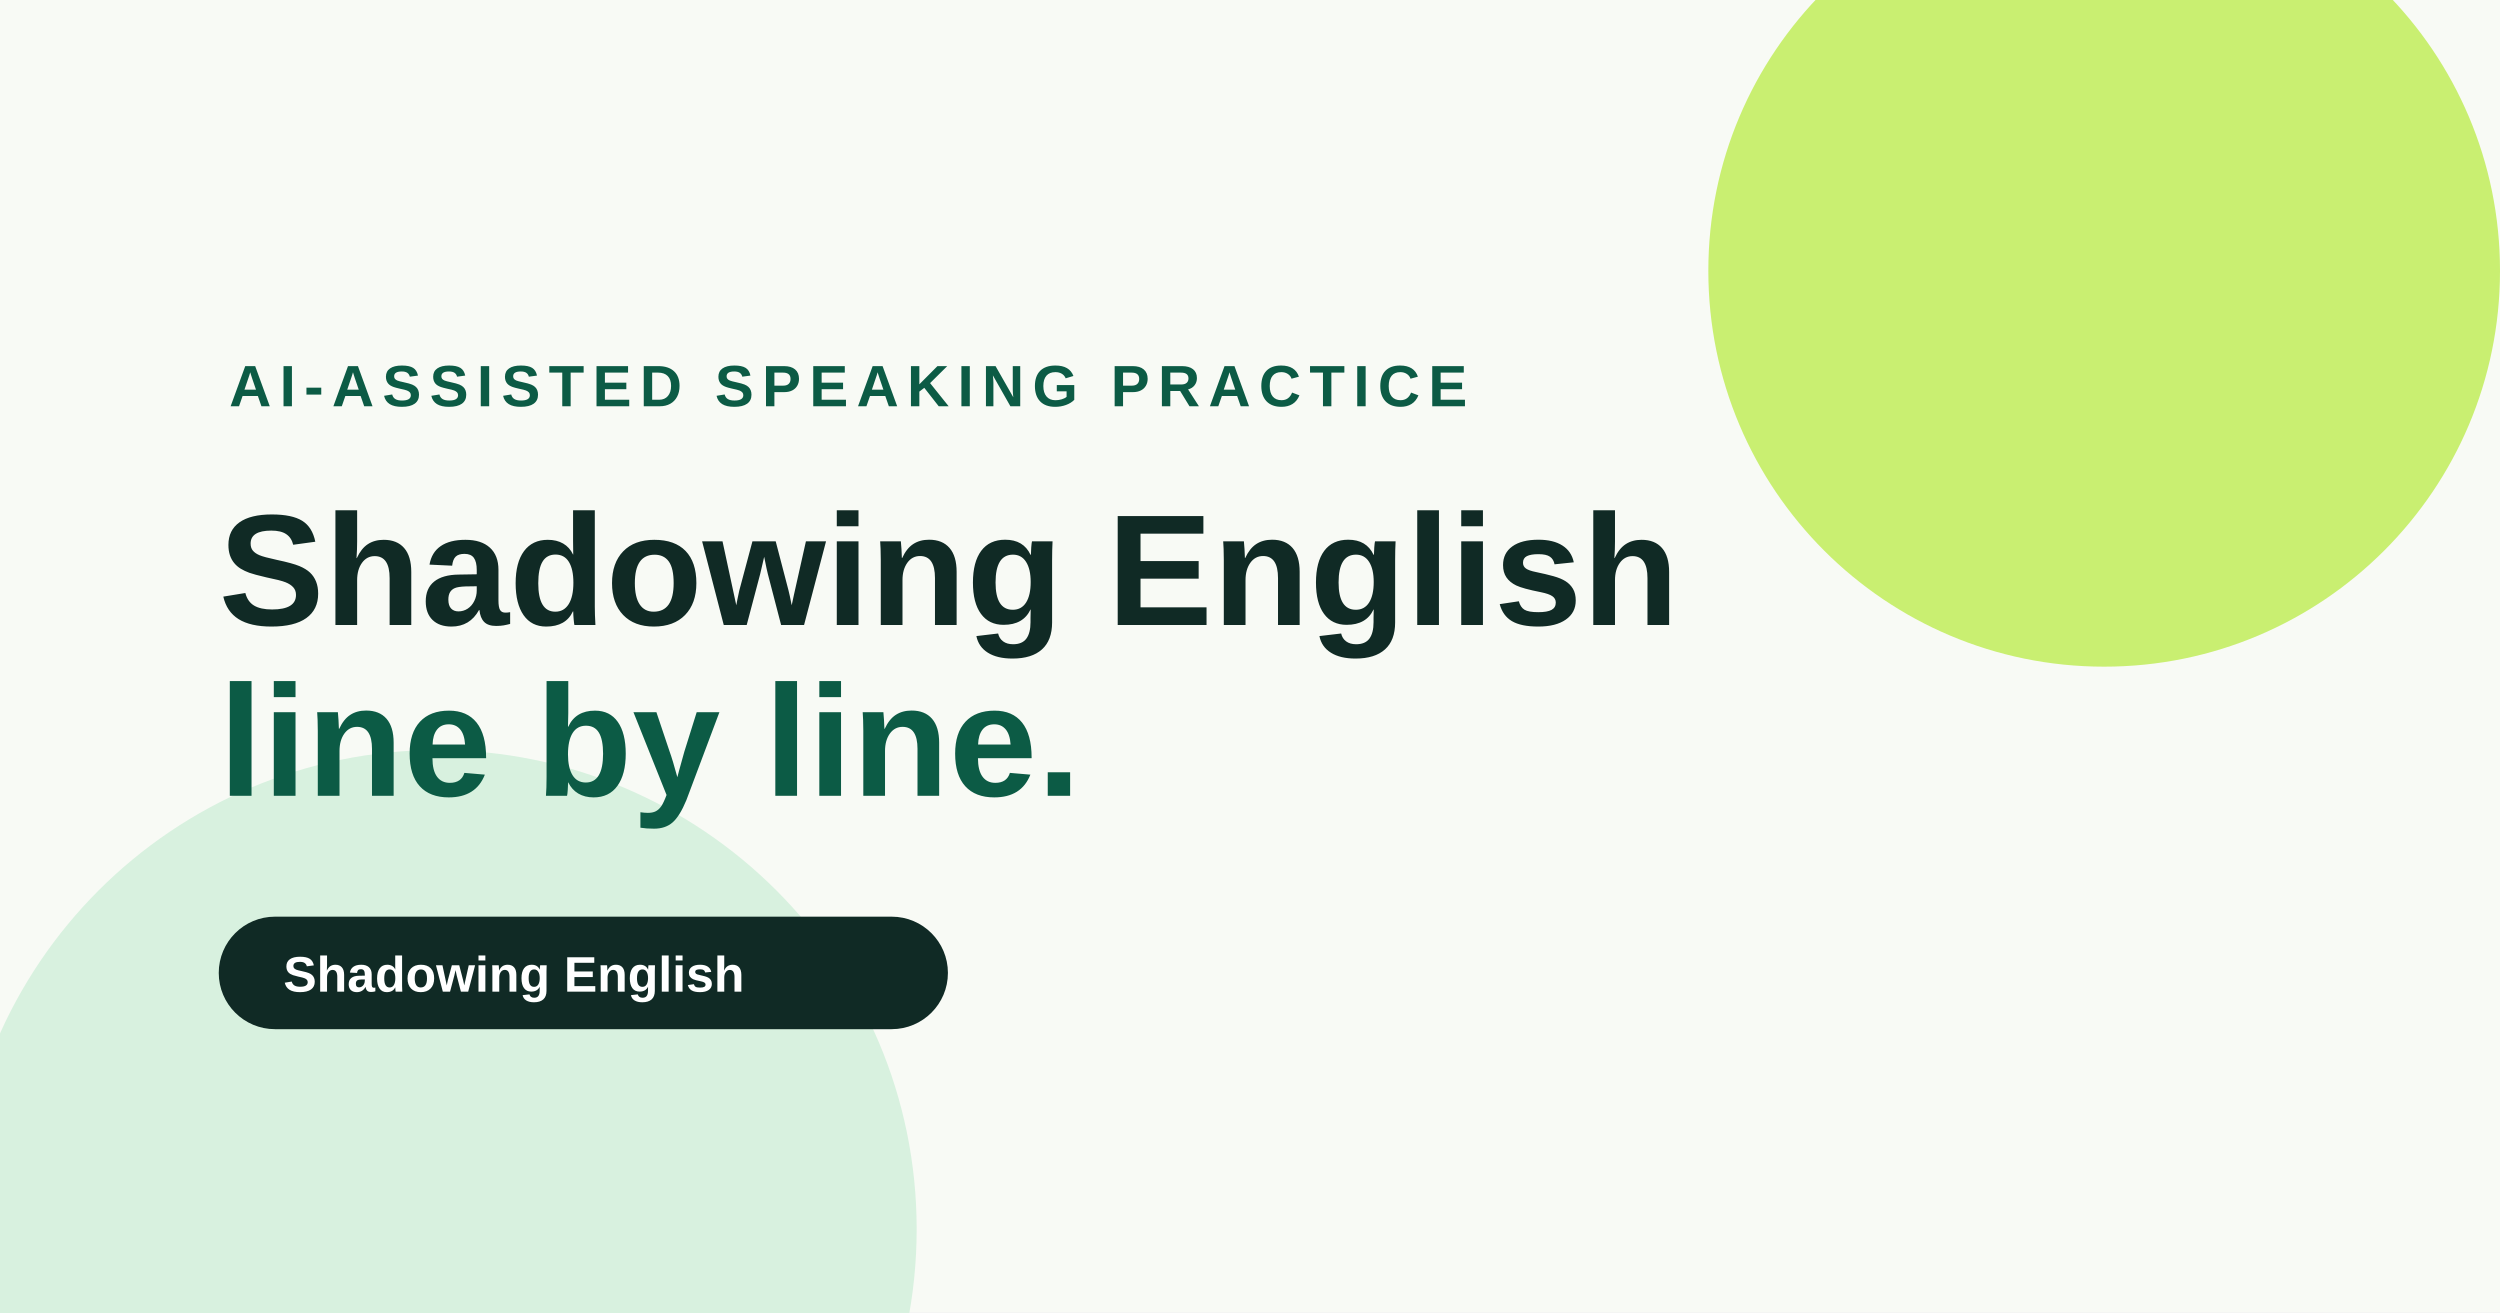
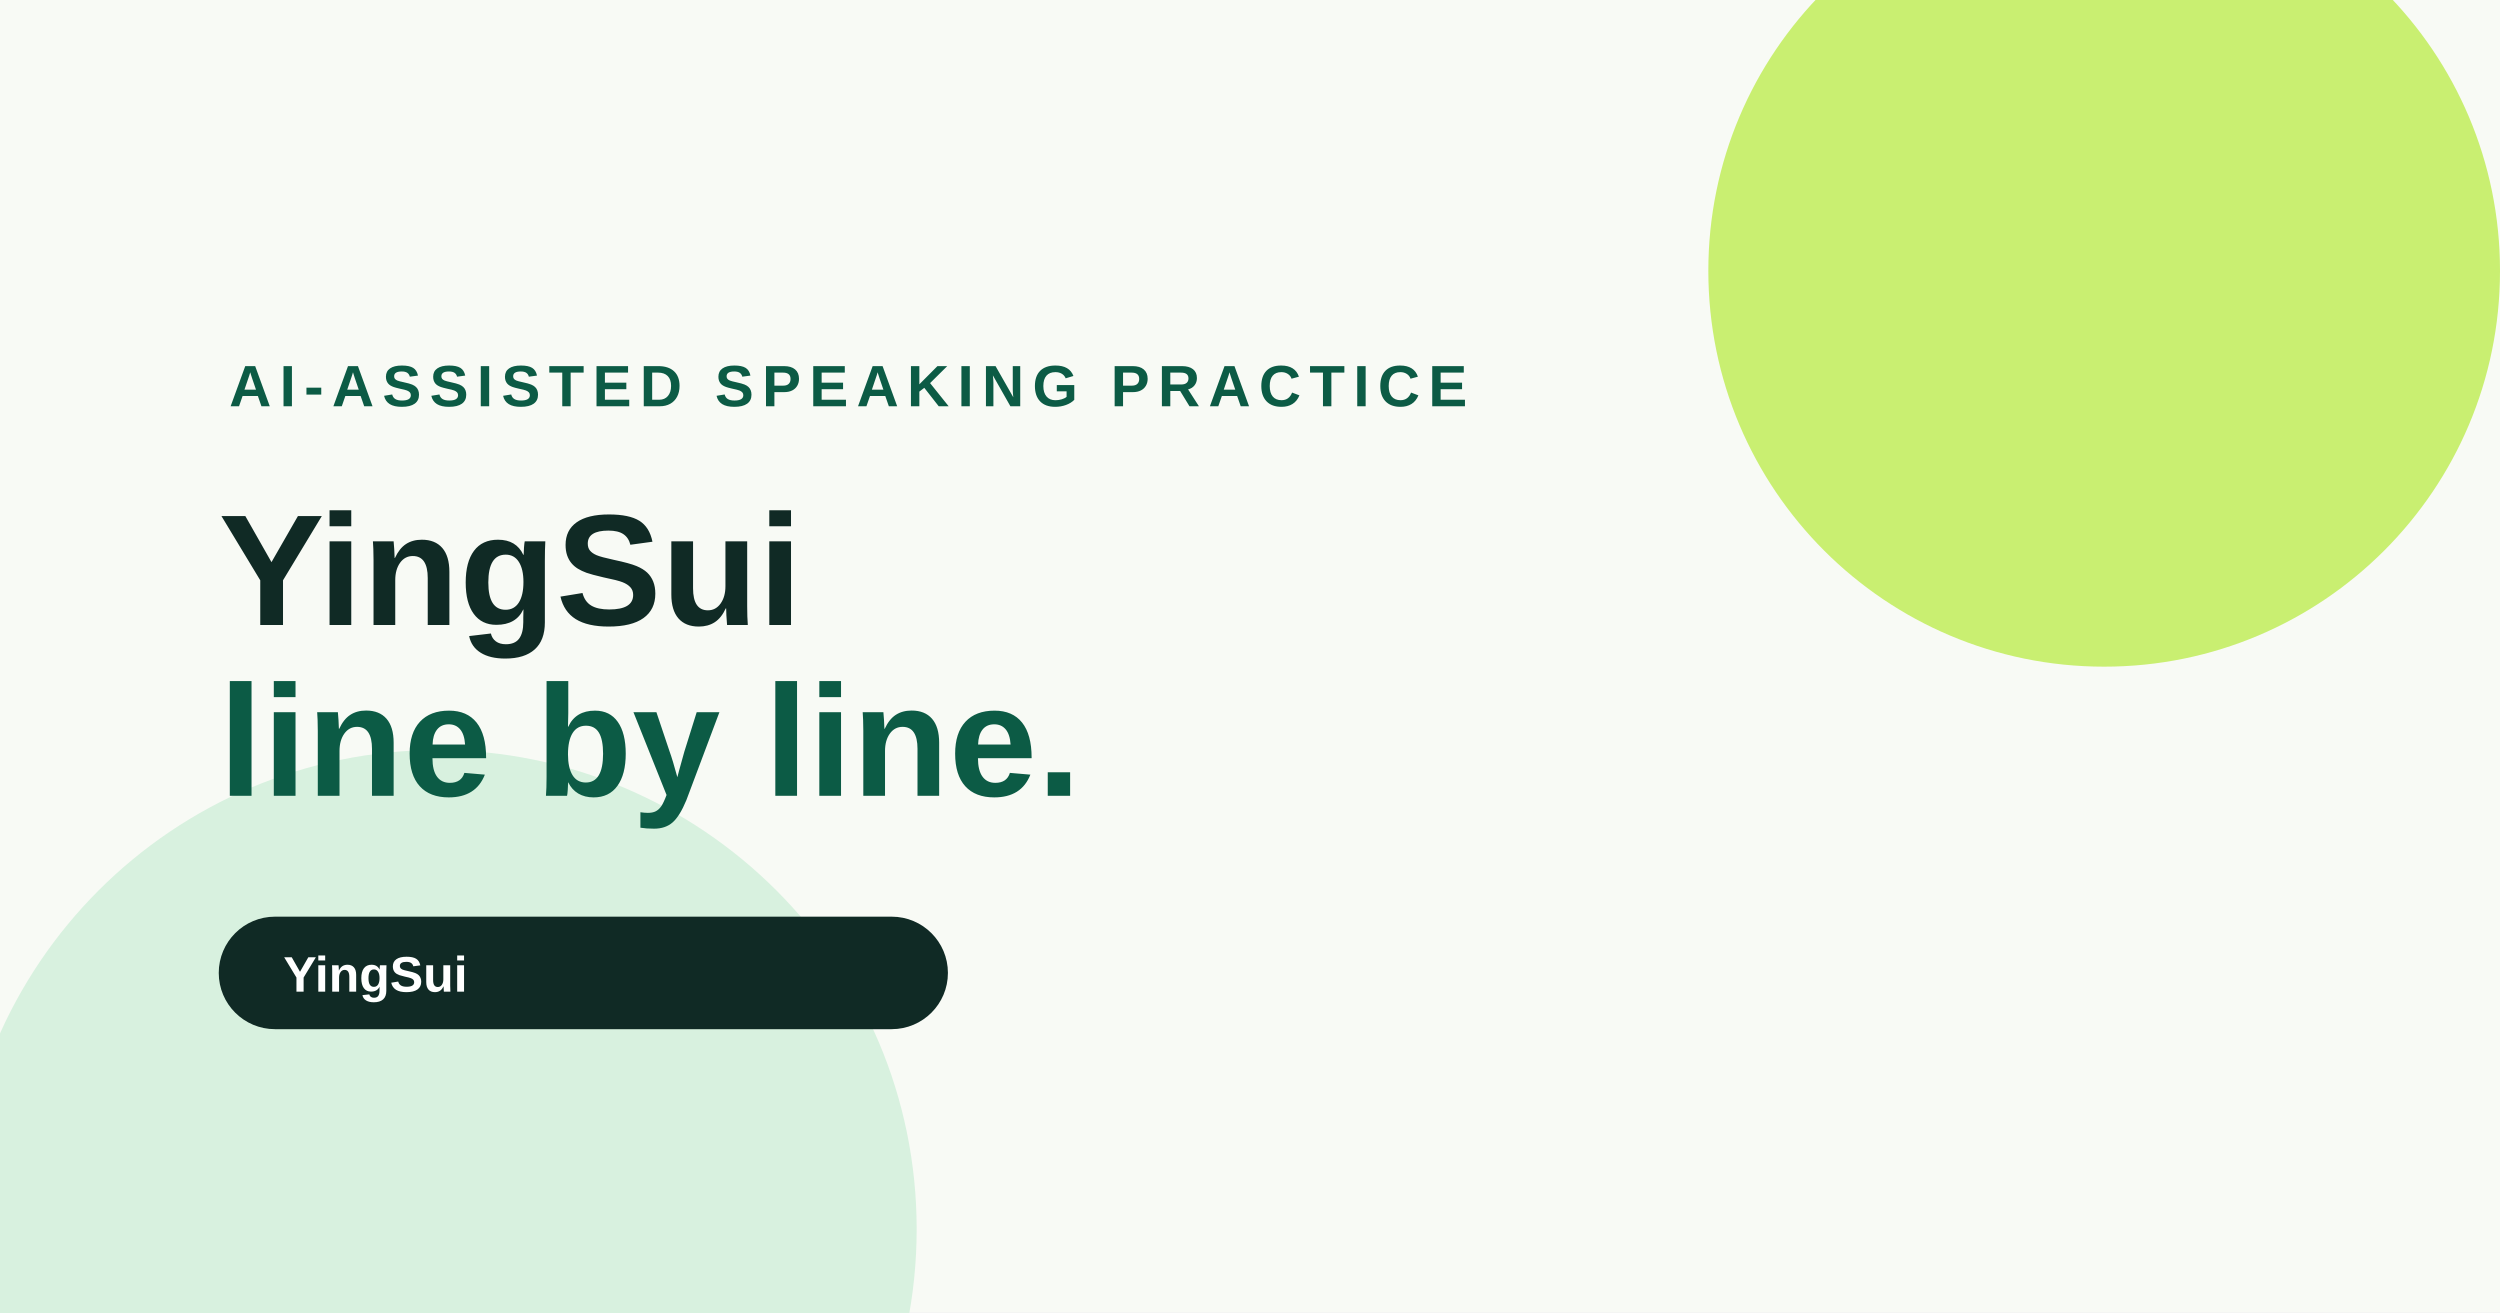
- <svg xmlns="http://www.w3.org/2000/svg" width="1200" height="630" viewBox="0 0 1200 630" role="img" aria-label="Shadowing English — practice English with AI">
+ <svg xmlns="http://www.w3.org/2000/svg" width="1200" height="630" viewBox="0 0 1200 630" role="img" aria-label="YingSui — practice English with AI">
  <rect width="1200" height="630" fill="#f8faf5" />
  <circle cx="1010" cy="130" r="190" fill="#c9ef71" />
  <circle cx="210" cy="590" r="230" fill="#d8f1df" />
  <text x="110" y="195" fill="#0c5b45" font-family="Arial, sans-serif" font-size="28" font-weight="700" letter-spacing="4">AI-ASSISTED SPEAKING PRACTICE</text>
-   <text x="105" y="300" fill="#102a25" font-family="Arial, sans-serif" font-size="76" font-weight="800">Shadowing English</text>
+   <text x="105" y="300" fill="#102a25" font-family="Arial, sans-serif" font-size="76" font-weight="800">YingSui</text>
  <text x="105" y="382" fill="#0c5b45" font-family="Arial, sans-serif" font-size="76" font-weight="800">line by line.</text>
  <rect x="105" y="440" width="350" height="54" rx="27" fill="#102a25" />
-   <text x="136" y="476" fill="#fff" font-family="Arial, sans-serif" font-size="24" font-weight="700">Shadowing English</text>
+   <text x="136" y="476" fill="#fff" font-family="Arial, sans-serif" font-size="24" font-weight="700">YingSui</text>
</svg>
